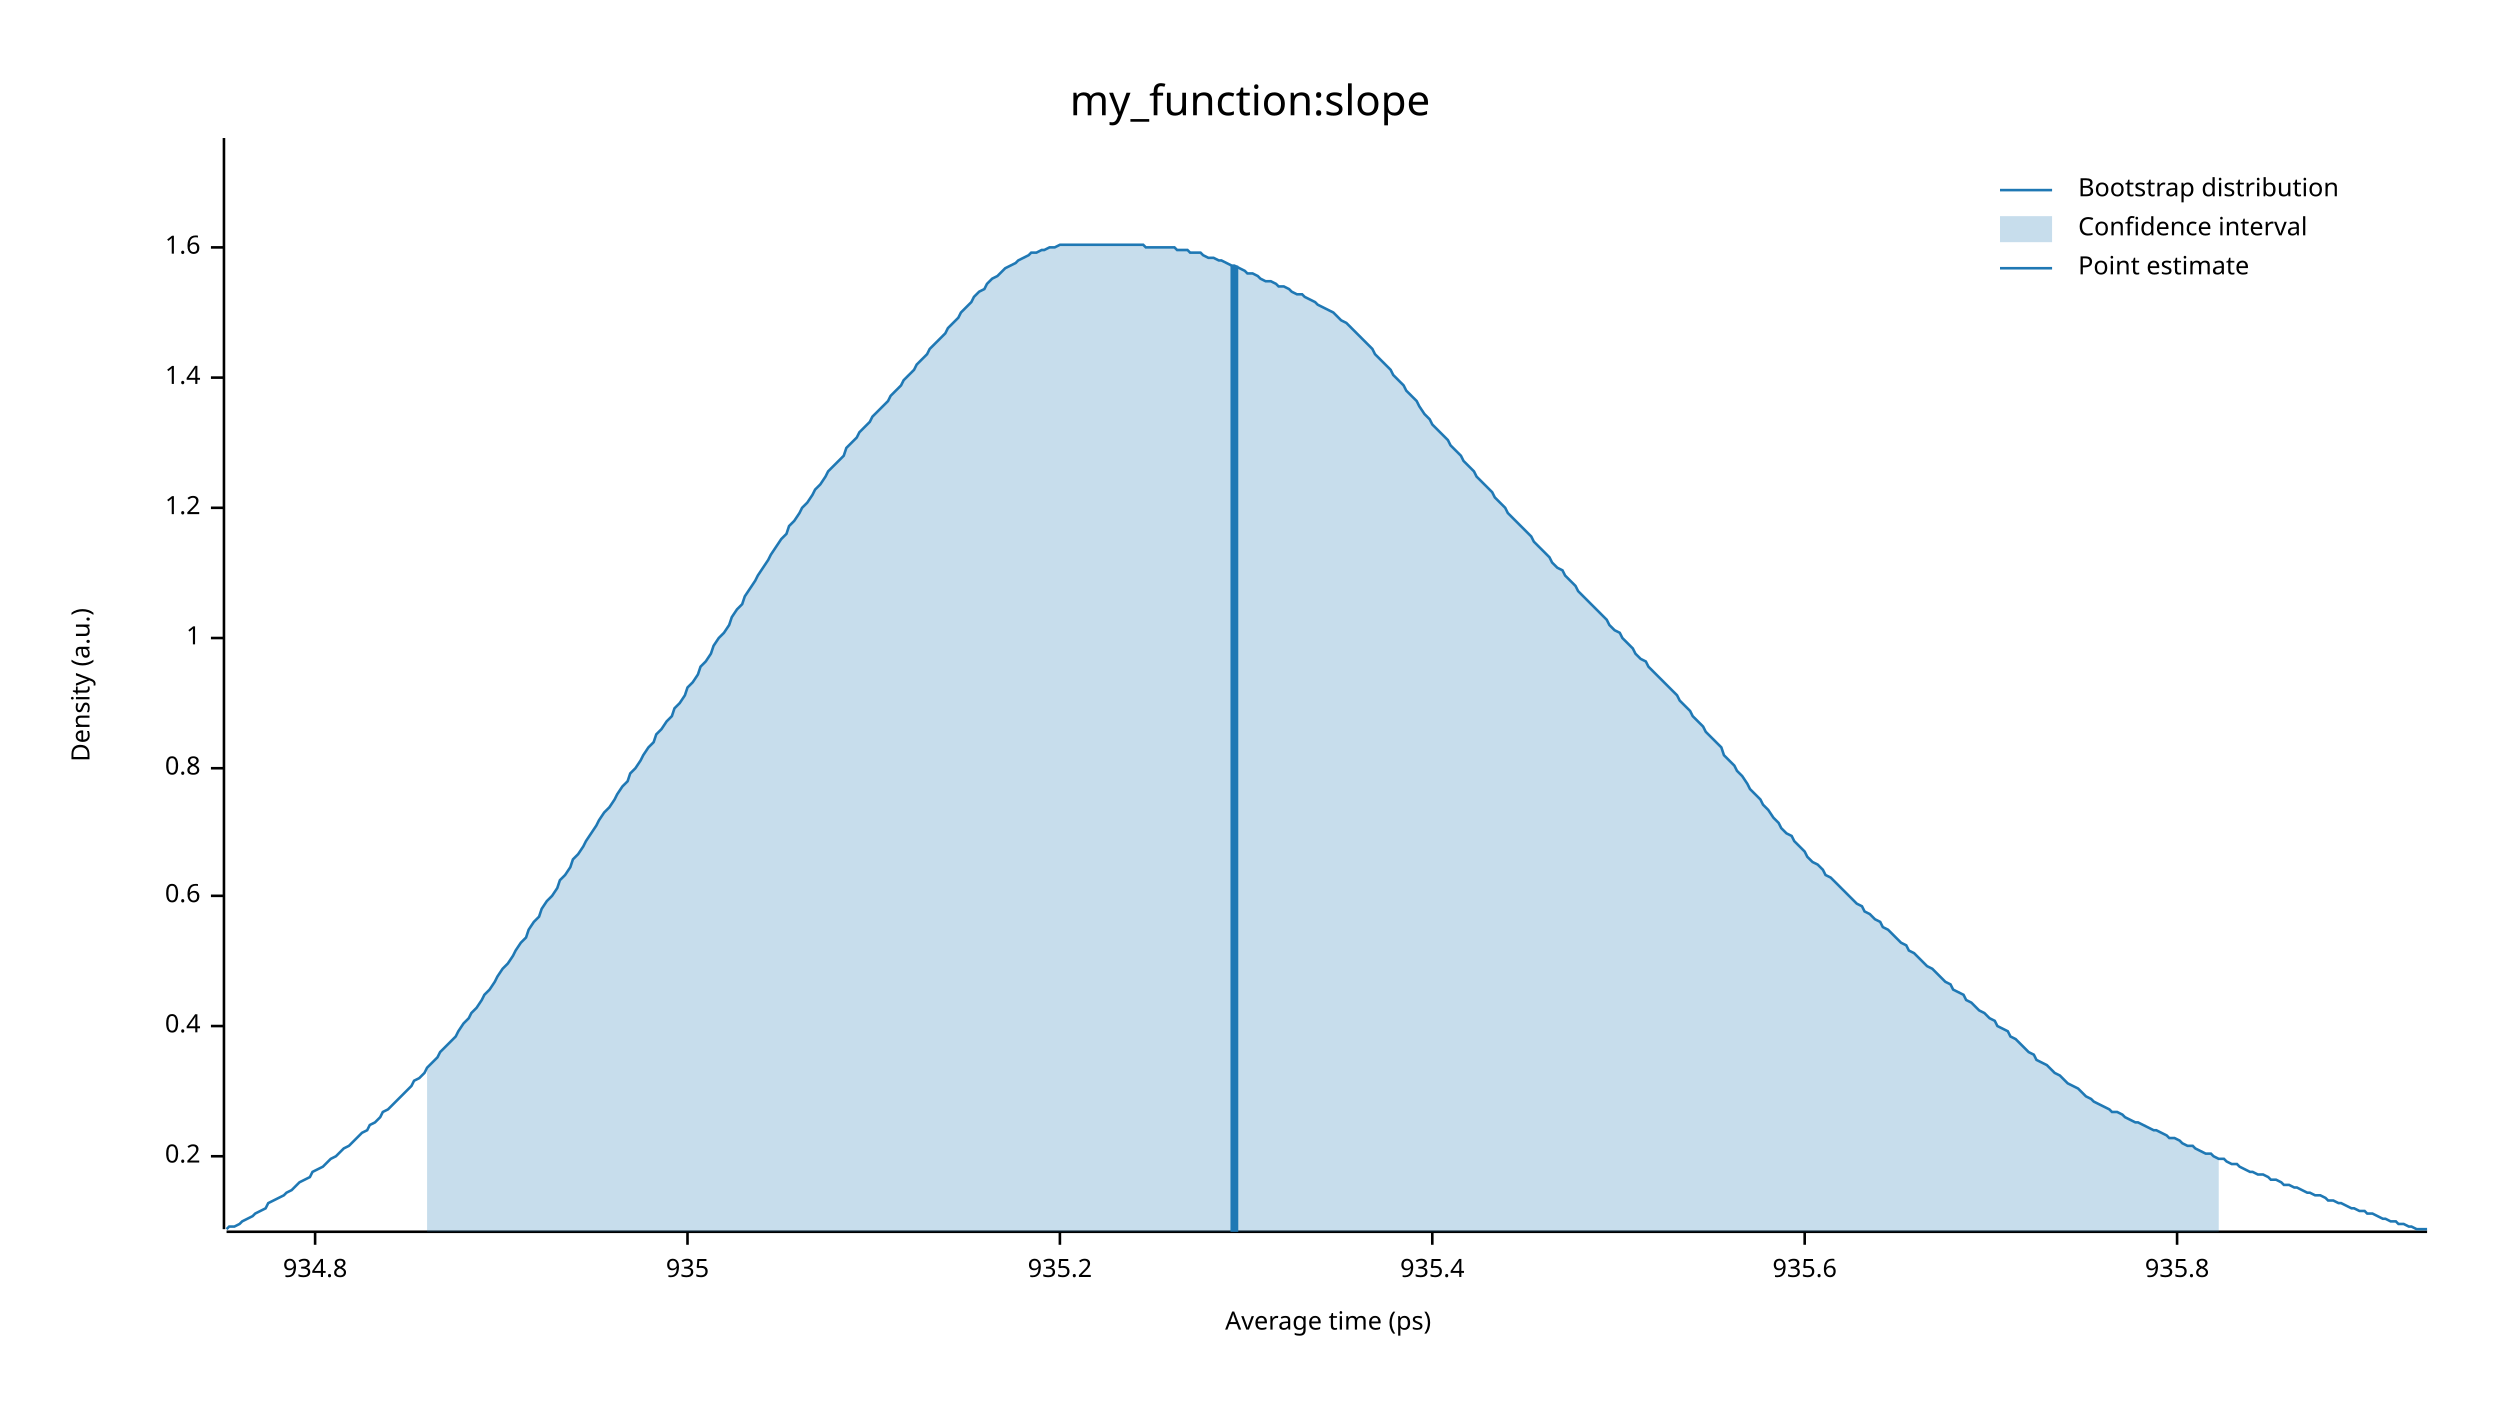
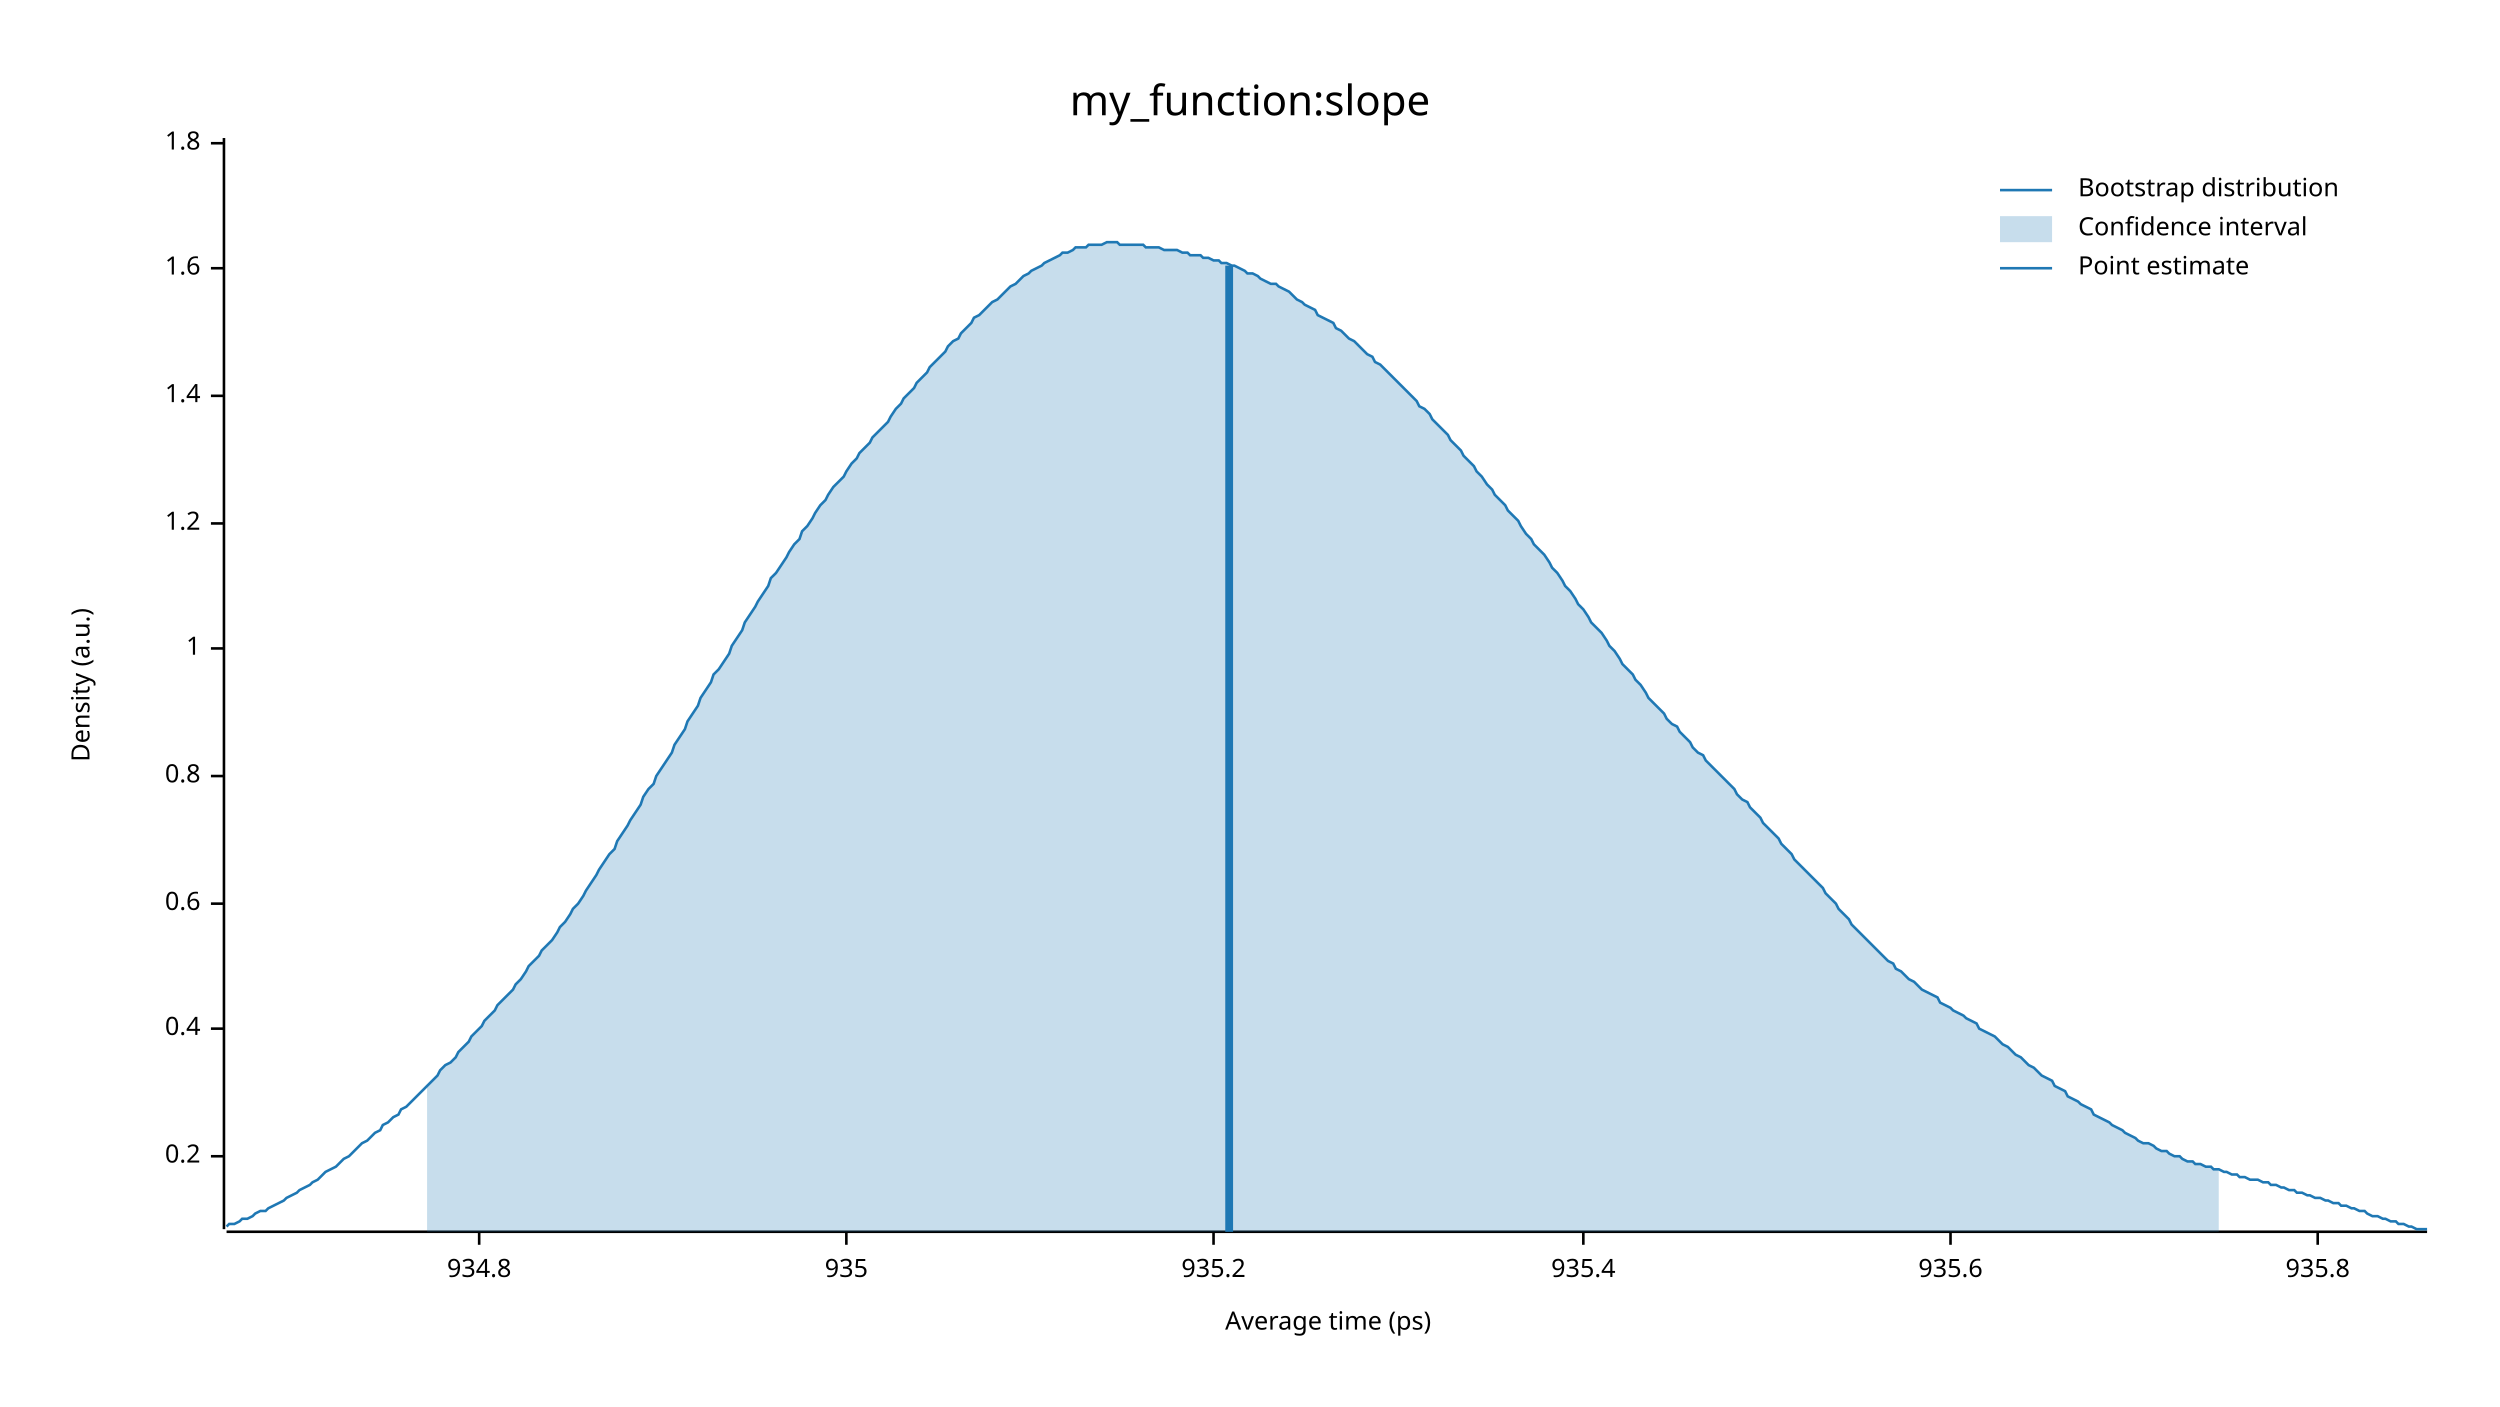
<svg xmlns="http://www.w3.org/2000/svg" width="960" height="540" viewBox="0 0 960 540">
  <text x="480" y="32" dy="0.76em" text-anchor="middle" font-family="sans-serif" font-size="16.129" opacity="1" fill="#000000">
my_function:slope
</text>
  <text x="27" y="263" dy="0.76em" text-anchor="middle" font-family="sans-serif" font-size="9.677" opacity="1" fill="#000000" transform="rotate(270, 27, 263)">
Density (a.u.)
</text>
  <text x="510" y="513" dy="-0.5ex" text-anchor="middle" font-family="sans-serif" font-size="9.677" opacity="1" fill="#000000">
Average time (ps)
</text>
  <polyline fill="none" opacity="1" stroke="#000000" stroke-width="1" points="86,53 86,472 " />
  <text x="77" y="444" dy="0.5ex" text-anchor="end" font-family="sans-serif" font-size="9.677" opacity="1" fill="#000000">
0.2
</text>
  <polyline fill="none" opacity="1" stroke="#000000" stroke-width="1" points="81,444 86,444 " />
-   <text x="77" y="394" dy="0.5ex" text-anchor="end" font-family="sans-serif" font-size="9.677" opacity="1" fill="#000000">
+   <text x="77" y="395" dy="0.5ex" text-anchor="end" font-family="sans-serif" font-size="9.677" opacity="1" fill="#000000">
0.4
</text>
-   <polyline fill="none" opacity="1" stroke="#000000" stroke-width="1" points="81,394 86,394 " />
-   <text x="77" y="344" dy="0.5ex" text-anchor="end" font-family="sans-serif" font-size="9.677" opacity="1" fill="#000000">
+   <polyline fill="none" opacity="1" stroke="#000000" stroke-width="1" points="81,395 86,395 " />
+   <text x="77" y="347" dy="0.5ex" text-anchor="end" font-family="sans-serif" font-size="9.677" opacity="1" fill="#000000">
0.6
</text>
-   <polyline fill="none" opacity="1" stroke="#000000" stroke-width="1" points="81,344 86,344 " />
-   <text x="77" y="295" dy="0.5ex" text-anchor="end" font-family="sans-serif" font-size="9.677" opacity="1" fill="#000000">
+   <polyline fill="none" opacity="1" stroke="#000000" stroke-width="1" points="81,347 86,347 " />
+   <text x="77" y="298" dy="0.5ex" text-anchor="end" font-family="sans-serif" font-size="9.677" opacity="1" fill="#000000">
0.8
</text>
-   <polyline fill="none" opacity="1" stroke="#000000" stroke-width="1" points="81,295 86,295 " />
-   <text x="77" y="245" dy="0.5ex" text-anchor="end" font-family="sans-serif" font-size="9.677" opacity="1" fill="#000000">
+   <polyline fill="none" opacity="1" stroke="#000000" stroke-width="1" points="81,298 86,298 " />
+   <text x="77" y="249" dy="0.5ex" text-anchor="end" font-family="sans-serif" font-size="9.677" opacity="1" fill="#000000">
1
</text>
-   <polyline fill="none" opacity="1" stroke="#000000" stroke-width="1" points="81,245 86,245 " />
-   <text x="77" y="195" dy="0.5ex" text-anchor="end" font-family="sans-serif" font-size="9.677" opacity="1" fill="#000000">
+   <polyline fill="none" opacity="1" stroke="#000000" stroke-width="1" points="81,249 86,249 " />
+   <text x="77" y="201" dy="0.5ex" text-anchor="end" font-family="sans-serif" font-size="9.677" opacity="1" fill="#000000">
1.2
</text>
-   <polyline fill="none" opacity="1" stroke="#000000" stroke-width="1" points="81,195 86,195 " />
-   <text x="77" y="145" dy="0.5ex" text-anchor="end" font-family="sans-serif" font-size="9.677" opacity="1" fill="#000000">
+   <polyline fill="none" opacity="1" stroke="#000000" stroke-width="1" points="81,201 86,201 " />
+   <text x="77" y="152" dy="0.5ex" text-anchor="end" font-family="sans-serif" font-size="9.677" opacity="1" fill="#000000">
1.4
</text>
-   <polyline fill="none" opacity="1" stroke="#000000" stroke-width="1" points="81,145 86,145 " />
-   <text x="77" y="95" dy="0.5ex" text-anchor="end" font-family="sans-serif" font-size="9.677" opacity="1" fill="#000000">
+   <polyline fill="none" opacity="1" stroke="#000000" stroke-width="1" points="81,152 86,152 " />
+   <text x="77" y="103" dy="0.5ex" text-anchor="end" font-family="sans-serif" font-size="9.677" opacity="1" fill="#000000">
1.6
</text>
-   <polyline fill="none" opacity="1" stroke="#000000" stroke-width="1" points="81,95 86,95 " />
+   <polyline fill="none" opacity="1" stroke="#000000" stroke-width="1" points="81,103 86,103 " />
+   <text x="77" y="55" dy="0.5ex" text-anchor="end" font-family="sans-serif" font-size="9.677" opacity="1" fill="#000000">
+ 1.8
+ </text>
+   <polyline fill="none" opacity="1" stroke="#000000" stroke-width="1" points="81,55 86,55 " />
  <polyline fill="none" opacity="1" stroke="#000000" stroke-width="1" points="87,473 932,473 " />
-   <text x="121" y="483" dy="0.76em" text-anchor="middle" font-family="sans-serif" font-size="9.677" opacity="1" fill="#000000">
+   <text x="184" y="483" dy="0.76em" text-anchor="middle" font-family="sans-serif" font-size="9.677" opacity="1" fill="#000000">
934.8
</text>
-   <polyline fill="none" opacity="1" stroke="#000000" stroke-width="1" points="121,473 121,478 " />
-   <text x="264" y="483" dy="0.76em" text-anchor="middle" font-family="sans-serif" font-size="9.677" opacity="1" fill="#000000">
+   <polyline fill="none" opacity="1" stroke="#000000" stroke-width="1" points="184,473 184,478 " />
+   <text x="325" y="483" dy="0.76em" text-anchor="middle" font-family="sans-serif" font-size="9.677" opacity="1" fill="#000000">
935
</text>
-   <polyline fill="none" opacity="1" stroke="#000000" stroke-width="1" points="264,473 264,478 " />
-   <text x="407" y="483" dy="0.76em" text-anchor="middle" font-family="sans-serif" font-size="9.677" opacity="1" fill="#000000">
+   <polyline fill="none" opacity="1" stroke="#000000" stroke-width="1" points="325,473 325,478 " />
+   <text x="466" y="483" dy="0.76em" text-anchor="middle" font-family="sans-serif" font-size="9.677" opacity="1" fill="#000000">
935.2
</text>
-   <polyline fill="none" opacity="1" stroke="#000000" stroke-width="1" points="407,473 407,478 " />
-   <text x="550" y="483" dy="0.76em" text-anchor="middle" font-family="sans-serif" font-size="9.677" opacity="1" fill="#000000">
+   <polyline fill="none" opacity="1" stroke="#000000" stroke-width="1" points="466,473 466,478 " />
+   <text x="608" y="483" dy="0.76em" text-anchor="middle" font-family="sans-serif" font-size="9.677" opacity="1" fill="#000000">
935.4
</text>
-   <polyline fill="none" opacity="1" stroke="#000000" stroke-width="1" points="550,473 550,478 " />
-   <text x="693" y="483" dy="0.76em" text-anchor="middle" font-family="sans-serif" font-size="9.677" opacity="1" fill="#000000">
+   <polyline fill="none" opacity="1" stroke="#000000" stroke-width="1" points="608,473 608,478 " />
+   <text x="749" y="483" dy="0.76em" text-anchor="middle" font-family="sans-serif" font-size="9.677" opacity="1" fill="#000000">
935.6
</text>
-   <polyline fill="none" opacity="1" stroke="#000000" stroke-width="1" points="693,473 693,478 " />
-   <text x="836" y="483" dy="0.76em" text-anchor="middle" font-family="sans-serif" font-size="9.677" opacity="1" fill="#000000">
+   <polyline fill="none" opacity="1" stroke="#000000" stroke-width="1" points="749,473 749,478 " />
+   <text x="890" y="483" dy="0.76em" text-anchor="middle" font-family="sans-serif" font-size="9.677" opacity="1" fill="#000000">
935.8
</text>
-   <polyline fill="none" opacity="1" stroke="#000000" stroke-width="1" points="836,473 836,478 " />
-   <polyline fill="none" opacity="1" stroke="#1F78B4" stroke-width="1" points="87,472 88,471 90,471 92,470 93,469 95,468 97,467 98,466 100,465 102,464 103,462 105,461 107,460 109,459 110,458 112,457 114,455 115,454 117,453 119,452 120,450 122,449 124,448 125,447 127,445 129,444 131,442 132,441 134,440 136,438 137,437 139,435 141,434 142,432 144,431 146,429 147,427 149,426 151,424 153,422 154,421 156,419 158,417 159,415 161,414 163,412 164,410 166,408 168,406 169,404 171,402 173,400 175,398 176,396 178,393 180,391 181,389 183,387 185,384 186,382 188,380 190,377 191,375 193,372 195,370 197,367 198,365 200,362 202,360 203,357 205,354 207,352 208,349 210,346 212,344 214,341 215,338 217,336 219,333 220,330 222,328 224,325 225,323 227,320 229,317 230,315 232,312 234,310 236,307 237,305 239,302 241,300 242,297 244,295 246,292 247,290 249,287 251,285 252,282 254,280 256,277 258,275 259,272 261,270 263,267 264,264 266,262 268,259 269,256 271,254 273,251 274,248 276,245 278,243 280,240 281,237 283,234 285,232 286,229 288,226 290,223 291,221 293,218 295,215 296,213 298,210 300,207 302,205 303,202 305,200 307,197 308,195 310,193 312,190 313,188 315,186 317,183 318,181 320,179 322,177 324,175 325,172 327,170 329,168 330,166 332,164 334,162 335,160 337,158 339,156 341,154 342,152 344,150 346,148 347,146 349,144 351,142 352,140 354,138 356,136 357,134 359,132 361,130 363,128 364,126 366,124 368,122 369,120 371,118 373,116 374,114 376,112 378,111 379,109 381,107 383,106 385,104 386,103 388,102 390,101 391,100 393,99 395,98 396,97 398,97 400,96 401,96 403,95 405,95 407,94 408,94 410,94 412,94 413,94 415,94 417,94 418,94 420,94 422,94 423,94 425,94 427,94 429,94 430,94 432,94 434,94 435,94 437,94 439,94 440,95 442,95 444,95 445,95 447,95 449,95 451,95 452,96 454,96 456,96 457,97 459,97 461,97 462,98 464,99 466,99 468,100 469,100 471,101 473,102 474,102 476,103 478,104 479,105 481,105 483,106 484,107 486,108 488,108 490,109 491,110 493,110 495,111 496,112 498,113 500,113 501,114 503,115 505,116 506,117 508,118 510,119 512,120 513,121 515,123 517,124 518,125 520,127 522,129 523,130 525,132 527,134 528,136 530,138 532,140 534,142 535,144 537,146 539,148 540,150 542,152 544,154 545,156 547,159 549,161 550,163 552,165 554,167 556,169 557,171 559,173 561,175 562,177 564,179 566,181 567,183 569,185 571,187 573,189 574,191 576,193 578,195 579,197 581,199 583,201 584,202 586,204 588,206 589,208 591,210 593,212 595,214 596,216 598,218 600,219 601,221 603,223 605,225 606,227 608,229 610,231 611,232 613,234 615,236 617,238 618,240 620,242 622,243 623,245 625,247 627,249 628,251 630,253 632,254 633,256 635,258 637,260 639,262 640,263 642,265 644,267 645,269 647,271 649,273 650,275 652,277 654,279 655,281 657,283 659,285 661,287 662,290 664,292 666,294 667,296 669,298 671,301 672,303 674,305 676,307 677,309 679,311 681,314 683,316 684,318 686,320 688,321 689,323 691,325 693,327 694,329 696,331 698,332 700,334 701,336 703,337 705,339 706,340 708,342 710,344 711,345 713,347 715,348 716,350 718,351 720,353 722,354 723,356 725,357 727,359 728,360 730,362 732,363 733,365 735,366 737,368 738,369 740,371 742,372 744,374 745,375 747,377 749,378 750,380 752,381 754,382 755,384 757,385 759,387 760,388 762,389 764,391 766,392 767,394 769,395 771,396 772,398 774,399 776,401 777,402 779,404 781,405 782,407 784,408 786,409 788,411 789,412 791,413 793,415 794,416 796,417 798,418 799,419 801,421 803,422 804,423 806,424 808,425 810,426 811,427 813,427 815,428 816,429 818,430 820,431 821,431 823,432 825,433 827,434 828,434 830,435 832,436 833,437 835,437 837,438 838,439 840,440 842,440 843,441 845,442 847,443 849,443 850,444 852,445 854,445 855,446 857,447 859,447 860,448 862,449 864,450 865,450 867,451 869,451 871,452 872,453 874,453 876,454 877,455 879,455 881,456 882,456 884,457 886,458 887,458 889,459 891,459 893,460 894,461 896,461 898,462 899,462 901,463 903,464 904,464 906,465 908,465 909,466 911,466 913,467 915,468 916,468 918,469 920,469 921,470 923,470 925,471 926,471 928,472 930,472 932,472 " />
-   <polygon opacity="0.25" fill="#1F78B4" points="164,410 166,408 168,406 169,404 171,402 173,400 175,398 176,396 178,393 180,391 181,389 183,387 185,384 186,382 188,380 190,377 191,375 193,372 195,370 197,367 198,365 200,362 202,360 203,357 205,354 207,352 208,349 210,346 212,344 214,341 215,338 217,336 219,333 220,330 222,328 224,325 225,323 227,320 229,317 230,315 232,312 234,310 236,307 237,305 239,302 241,300 242,297 244,295 246,292 247,290 249,287 251,285 252,282 254,280 256,277 258,275 259,272 261,270 263,267 264,264 266,262 268,259 269,256 271,254 273,251 274,248 276,245 278,243 280,240 281,237 283,234 285,232 286,229 288,226 290,223 291,221 293,218 295,215 296,213 298,210 300,207 302,205 303,202 305,200 307,197 308,195 310,193 312,190 313,188 315,186 317,183 318,181 320,179 322,177 324,175 325,172 327,170 329,168 330,166 332,164 334,162 335,160 337,158 339,156 341,154 342,152 344,150 346,148 347,146 349,144 351,142 352,140 354,138 356,136 357,134 359,132 361,130 363,128 364,126 366,124 368,122 369,120 371,118 373,116 374,114 376,112 378,111 379,109 381,107 383,106 385,104 386,103 388,102 390,101 391,100 393,99 395,98 396,97 398,97 400,96 401,96 403,95 405,95 407,94 408,94 410,94 412,94 413,94 415,94 417,94 418,94 420,94 422,94 423,94 425,94 427,94 429,94 430,94 432,94 434,94 435,94 437,94 439,94 440,95 442,95 444,95 445,95 447,95 449,95 451,95 452,96 454,96 456,96 457,97 459,97 461,97 462,98 464,99 466,99 468,100 469,100 471,101 473,102 474,102 476,103 478,104 479,105 481,105 483,106 484,107 486,108 488,108 490,109 491,110 493,110 495,111 496,112 498,113 500,113 501,114 503,115 505,116 506,117 508,118 510,119 512,120 513,121 515,123 517,124 518,125 520,127 522,129 523,130 525,132 527,134 528,136 530,138 532,140 534,142 535,144 537,146 539,148 540,150 542,152 544,154 545,156 547,159 549,161 550,163 552,165 554,167 556,169 557,171 559,173 561,175 562,177 564,179 566,181 567,183 569,185 571,187 573,189 574,191 576,193 578,195 579,197 581,199 583,201 584,202 586,204 588,206 589,208 591,210 593,212 595,214 596,216 598,218 600,219 601,221 603,223 605,225 606,227 608,229 610,231 611,232 613,234 615,236 617,238 618,240 620,242 622,243 623,245 625,247 627,249 628,251 630,253 632,254 633,256 635,258 637,260 639,262 640,263 642,265 644,267 645,269 647,271 649,273 650,275 652,277 654,279 655,281 657,283 659,285 661,287 662,290 664,292 666,294 667,296 669,298 671,301 672,303 674,305 676,307 677,309 679,311 681,314 683,316 684,318 686,320 688,321 689,323 691,325 693,327 694,329 696,331 698,332 700,334 701,336 703,337 705,339 706,340 708,342 710,344 711,345 713,347 715,348 716,350 718,351 720,353 722,354 723,356 725,357 727,359 728,360 730,362 732,363 733,365 735,366 737,368 738,369 740,371 742,372 744,374 745,375 747,377 749,378 750,380 752,381 754,382 755,384 757,385 759,387 760,388 762,389 764,391 766,392 767,394 769,395 771,396 772,398 774,399 776,401 777,402 779,404 781,405 782,407 784,408 786,409 788,411 789,412 791,413 793,415 794,416 796,417 798,418 799,419 801,421 803,422 804,423 806,424 808,425 810,426 811,427 813,427 815,428 816,429 818,430 820,431 821,431 823,432 825,433 827,434 828,434 830,435 832,436 833,437 835,437 837,438 838,439 840,440 842,440 843,441 845,442 847,443 849,443 850,444 852,445 852,473 164,473 " />
-   <polyline fill="none" opacity="1" stroke="#1F78B4" stroke-width="3" points="474,473 474,102 " />
+   <polyline fill="none" opacity="1" stroke="#000000" stroke-width="1" points="890,473 890,478 " />
+   <polyline fill="none" opacity="1" stroke="#1F78B4" stroke-width="1" points="87,471 88,470 90,470 92,469 93,468 95,468 97,467 98,466 100,465 102,465 103,464 105,463 107,462 109,461 110,460 112,459 114,458 115,457 117,456 119,455 120,454 122,453 124,451 125,450 127,449 129,448 131,446 132,445 134,444 136,442 137,441 139,439 141,438 142,437 144,435 146,434 147,432 149,431 151,429 153,428 154,426 156,425 158,423 159,422 161,420 163,418 164,417 166,415 168,413 169,411 171,409 173,408 175,406 176,404 178,402 180,400 181,398 183,396 185,394 186,392 188,390 190,388 191,386 193,384 195,382 197,380 198,378 200,376 202,373 203,371 205,369 207,367 208,365 210,363 212,361 214,358 215,356 217,354 219,351 220,349 222,347 224,344 225,342 227,339 229,336 230,334 232,331 234,328 236,326 237,323 239,320 241,317 242,315 244,312 246,309 247,306 249,303 251,301 252,298 254,295 256,292 258,289 259,286 261,283 263,280 264,277 266,274 268,271 269,268 271,265 273,262 274,259 276,257 278,254 280,251 281,248 283,245 285,242 286,239 288,236 290,233 291,231 293,228 295,225 296,222 298,220 300,217 302,214 303,212 305,209 307,207 308,204 310,202 312,199 313,197 315,194 317,192 318,190 320,187 322,185 324,183 325,181 327,178 329,176 330,174 332,172 334,170 335,168 337,166 339,164 341,162 342,160 344,157 346,155 347,153 349,151 351,149 352,147 354,145 356,143 357,141 359,139 361,137 363,135 364,133 366,131 368,130 369,128 371,126 373,124 374,122 376,121 378,119 379,118 381,116 383,115 385,113 386,112 388,110 390,109 391,108 393,106 395,105 396,104 398,103 400,102 401,101 403,100 405,99 407,98 408,97 410,97 412,96 413,95 415,95 417,95 418,94 420,94 422,94 423,94 425,93 427,93 429,93 430,94 432,94 434,94 435,94 437,94 439,94 440,95 442,95 444,95 445,95 447,96 449,96 451,96 452,96 454,97 456,97 457,98 459,98 461,98 462,99 464,99 466,100 468,100 469,101 471,101 473,102 474,102 476,103 478,104 479,105 481,105 483,106 484,107 486,108 488,109 490,109 491,110 493,111 495,112 496,113 498,115 500,116 501,117 503,118 505,119 506,121 508,122 510,123 512,124 513,126 515,127 517,129 518,130 520,131 522,133 523,134 525,136 527,137 528,139 530,140 532,142 534,144 535,145 537,147 539,149 540,150 542,152 544,154 545,156 547,157 549,159 550,161 552,163 554,165 556,167 557,169 559,171 561,173 562,175 564,177 566,179 567,181 569,183 571,186 573,188 574,190 576,192 578,194 579,196 581,198 583,200 584,202 586,205 588,207 589,209 591,211 593,213 595,216 596,218 598,220 600,223 601,225 603,227 605,230 606,232 608,234 610,237 611,239 613,241 615,243 617,246 618,248 620,250 622,253 623,255 625,257 627,259 628,261 630,263 632,266 633,268 635,270 637,272 639,274 640,276 642,278 644,279 645,281 647,283 649,285 650,287 652,289 654,290 655,292 657,294 659,296 661,298 662,299 664,301 666,303 667,305 669,307 671,308 672,310 674,312 676,314 677,316 679,318 681,320 683,322 684,324 686,326 688,328 689,330 691,332 693,334 694,335 696,337 698,339 700,341 701,343 703,345 705,347 706,349 708,351 710,353 711,355 713,357 715,359 716,360 718,362 720,364 722,366 723,367 725,369 727,370 728,372 730,373 732,375 733,376 735,377 737,379 738,380 740,381 742,382 744,383 745,385 747,386 749,387 750,388 752,389 754,390 755,391 757,392 759,393 760,395 762,396 764,397 766,398 767,399 769,401 771,402 772,403 774,405 776,406 777,407 779,409 781,410 782,411 784,413 786,414 788,415 789,417 791,418 793,419 794,421 796,422 798,423 799,424 801,425 803,426 804,428 806,429 808,430 810,431 811,432 813,433 815,434 816,435 818,436 820,437 821,438 823,439 825,439 827,440 828,441 830,442 832,442 833,443 835,444 837,444 838,445 840,446 842,446 843,447 845,447 847,448 849,448 850,449 852,449 854,450 855,450 857,451 859,451 860,452 862,452 864,453 865,453 867,453 869,454 871,454 872,455 874,455 876,456 877,456 879,457 881,457 882,458 884,458 886,459 887,459 889,460 891,460 893,461 894,461 896,462 898,462 899,463 901,463 903,464 904,464 906,465 908,465 909,466 911,467 913,467 915,468 916,468 918,469 920,469 921,470 923,470 925,471 926,471 928,472 930,472 932,472 " />
+   <polygon opacity="0.25" fill="#1F78B4" points="164,417 166,415 168,413 169,411 171,409 173,408 175,406 176,404 178,402 180,400 181,398 183,396 185,394 186,392 188,390 190,388 191,386 193,384 195,382 197,380 198,378 200,376 202,373 203,371 205,369 207,367 208,365 210,363 212,361 214,358 215,356 217,354 219,351 220,349 222,347 224,344 225,342 227,339 229,336 230,334 232,331 234,328 236,326 237,323 239,320 241,317 242,315 244,312 246,309 247,306 249,303 251,301 252,298 254,295 256,292 258,289 259,286 261,283 263,280 264,277 266,274 268,271 269,268 271,265 273,262 274,259 276,257 278,254 280,251 281,248 283,245 285,242 286,239 288,236 290,233 291,231 293,228 295,225 296,222 298,220 300,217 302,214 303,212 305,209 307,207 308,204 310,202 312,199 313,197 315,194 317,192 318,190 320,187 322,185 324,183 325,181 327,178 329,176 330,174 332,172 334,170 335,168 337,166 339,164 341,162 342,160 344,157 346,155 347,153 349,151 351,149 352,147 354,145 356,143 357,141 359,139 361,137 363,135 364,133 366,131 368,130 369,128 371,126 373,124 374,122 376,121 378,119 379,118 381,116 383,115 385,113 386,112 388,110 390,109 391,108 393,106 395,105 396,104 398,103 400,102 401,101 403,100 405,99 407,98 408,97 410,97 412,96 413,95 415,95 417,95 418,94 420,94 422,94 423,94 425,93 427,93 429,93 430,94 432,94 434,94 435,94 437,94 439,94 440,95 442,95 444,95 445,95 447,96 449,96 451,96 452,96 454,97 456,97 457,98 459,98 461,98 462,99 464,99 466,100 468,100 469,101 471,101 473,102 474,102 476,103 478,104 479,105 481,105 483,106 484,107 486,108 488,109 490,109 491,110 493,111 495,112 496,113 498,115 500,116 501,117 503,118 505,119 506,121 508,122 510,123 512,124 513,126 515,127 517,129 518,130 520,131 522,133 523,134 525,136 527,137 528,139 530,140 532,142 534,144 535,145 537,147 539,149 540,150 542,152 544,154 545,156 547,157 549,159 550,161 552,163 554,165 556,167 557,169 559,171 561,173 562,175 564,177 566,179 567,181 569,183 571,186 573,188 574,190 576,192 578,194 579,196 581,198 583,200 584,202 586,205 588,207 589,209 591,211 593,213 595,216 596,218 598,220 600,223 601,225 603,227 605,230 606,232 608,234 610,237 611,239 613,241 615,243 617,246 618,248 620,250 622,253 623,255 625,257 627,259 628,261 630,263 632,266 633,268 635,270 637,272 639,274 640,276 642,278 644,279 645,281 647,283 649,285 650,287 652,289 654,290 655,292 657,294 659,296 661,298 662,299 664,301 666,303 667,305 669,307 671,308 672,310 674,312 676,314 677,316 679,318 681,320 683,322 684,324 686,326 688,328 689,330 691,332 693,334 694,335 696,337 698,339 700,341 701,343 703,345 705,347 706,349 708,351 710,353 711,355 713,357 715,359 716,360 718,362 720,364 722,366 723,367 725,369 727,370 728,372 730,373 732,375 733,376 735,377 737,379 738,380 740,381 742,382 744,383 745,385 747,386 749,387 750,388 752,389 754,390 755,391 757,392 759,393 760,395 762,396 764,397 766,398 767,399 769,401 771,402 772,403 774,405 776,406 777,407 779,409 781,410 782,411 784,413 786,414 788,415 789,417 791,418 793,419 794,421 796,422 798,423 799,424 801,425 803,426 804,428 806,429 808,430 810,431 811,432 813,433 815,434 816,435 818,436 820,437 821,438 823,439 825,439 827,440 828,441 830,442 832,442 833,443 835,444 837,444 838,445 840,446 842,446 843,447 845,447 847,448 849,448 850,449 852,449 852,473 164,473 " />
+   <polyline fill="none" opacity="1" stroke="#1F78B4" stroke-width="3" points="472,473 472,102 " />
  <text x="798" y="68" dy="0.76em" text-anchor="start" font-family="sans-serif" font-size="9.677" opacity="1" fill="#000000">
Bootstrap distribution
</text>
  <text x="798" y="83" dy="0.76em" text-anchor="start" font-family="sans-serif" font-size="9.677" opacity="1" fill="#000000">
Confidence interval
</text>
  <text x="798" y="98" dy="0.76em" text-anchor="start" font-family="sans-serif" font-size="9.677" opacity="1" fill="#000000">
Point estimate
</text>
  <polyline fill="none" opacity="1" stroke="#1F78B4" stroke-width="1" points="768,73 788,73 " />
  <rect x="768" y="83" width="20" height="10" opacity="0.25" fill="#1F78B4" stroke="none" />
  <polyline fill="none" opacity="1" stroke="#1F78B4" stroke-width="1" points="768,103 788,103 " />
</svg>
